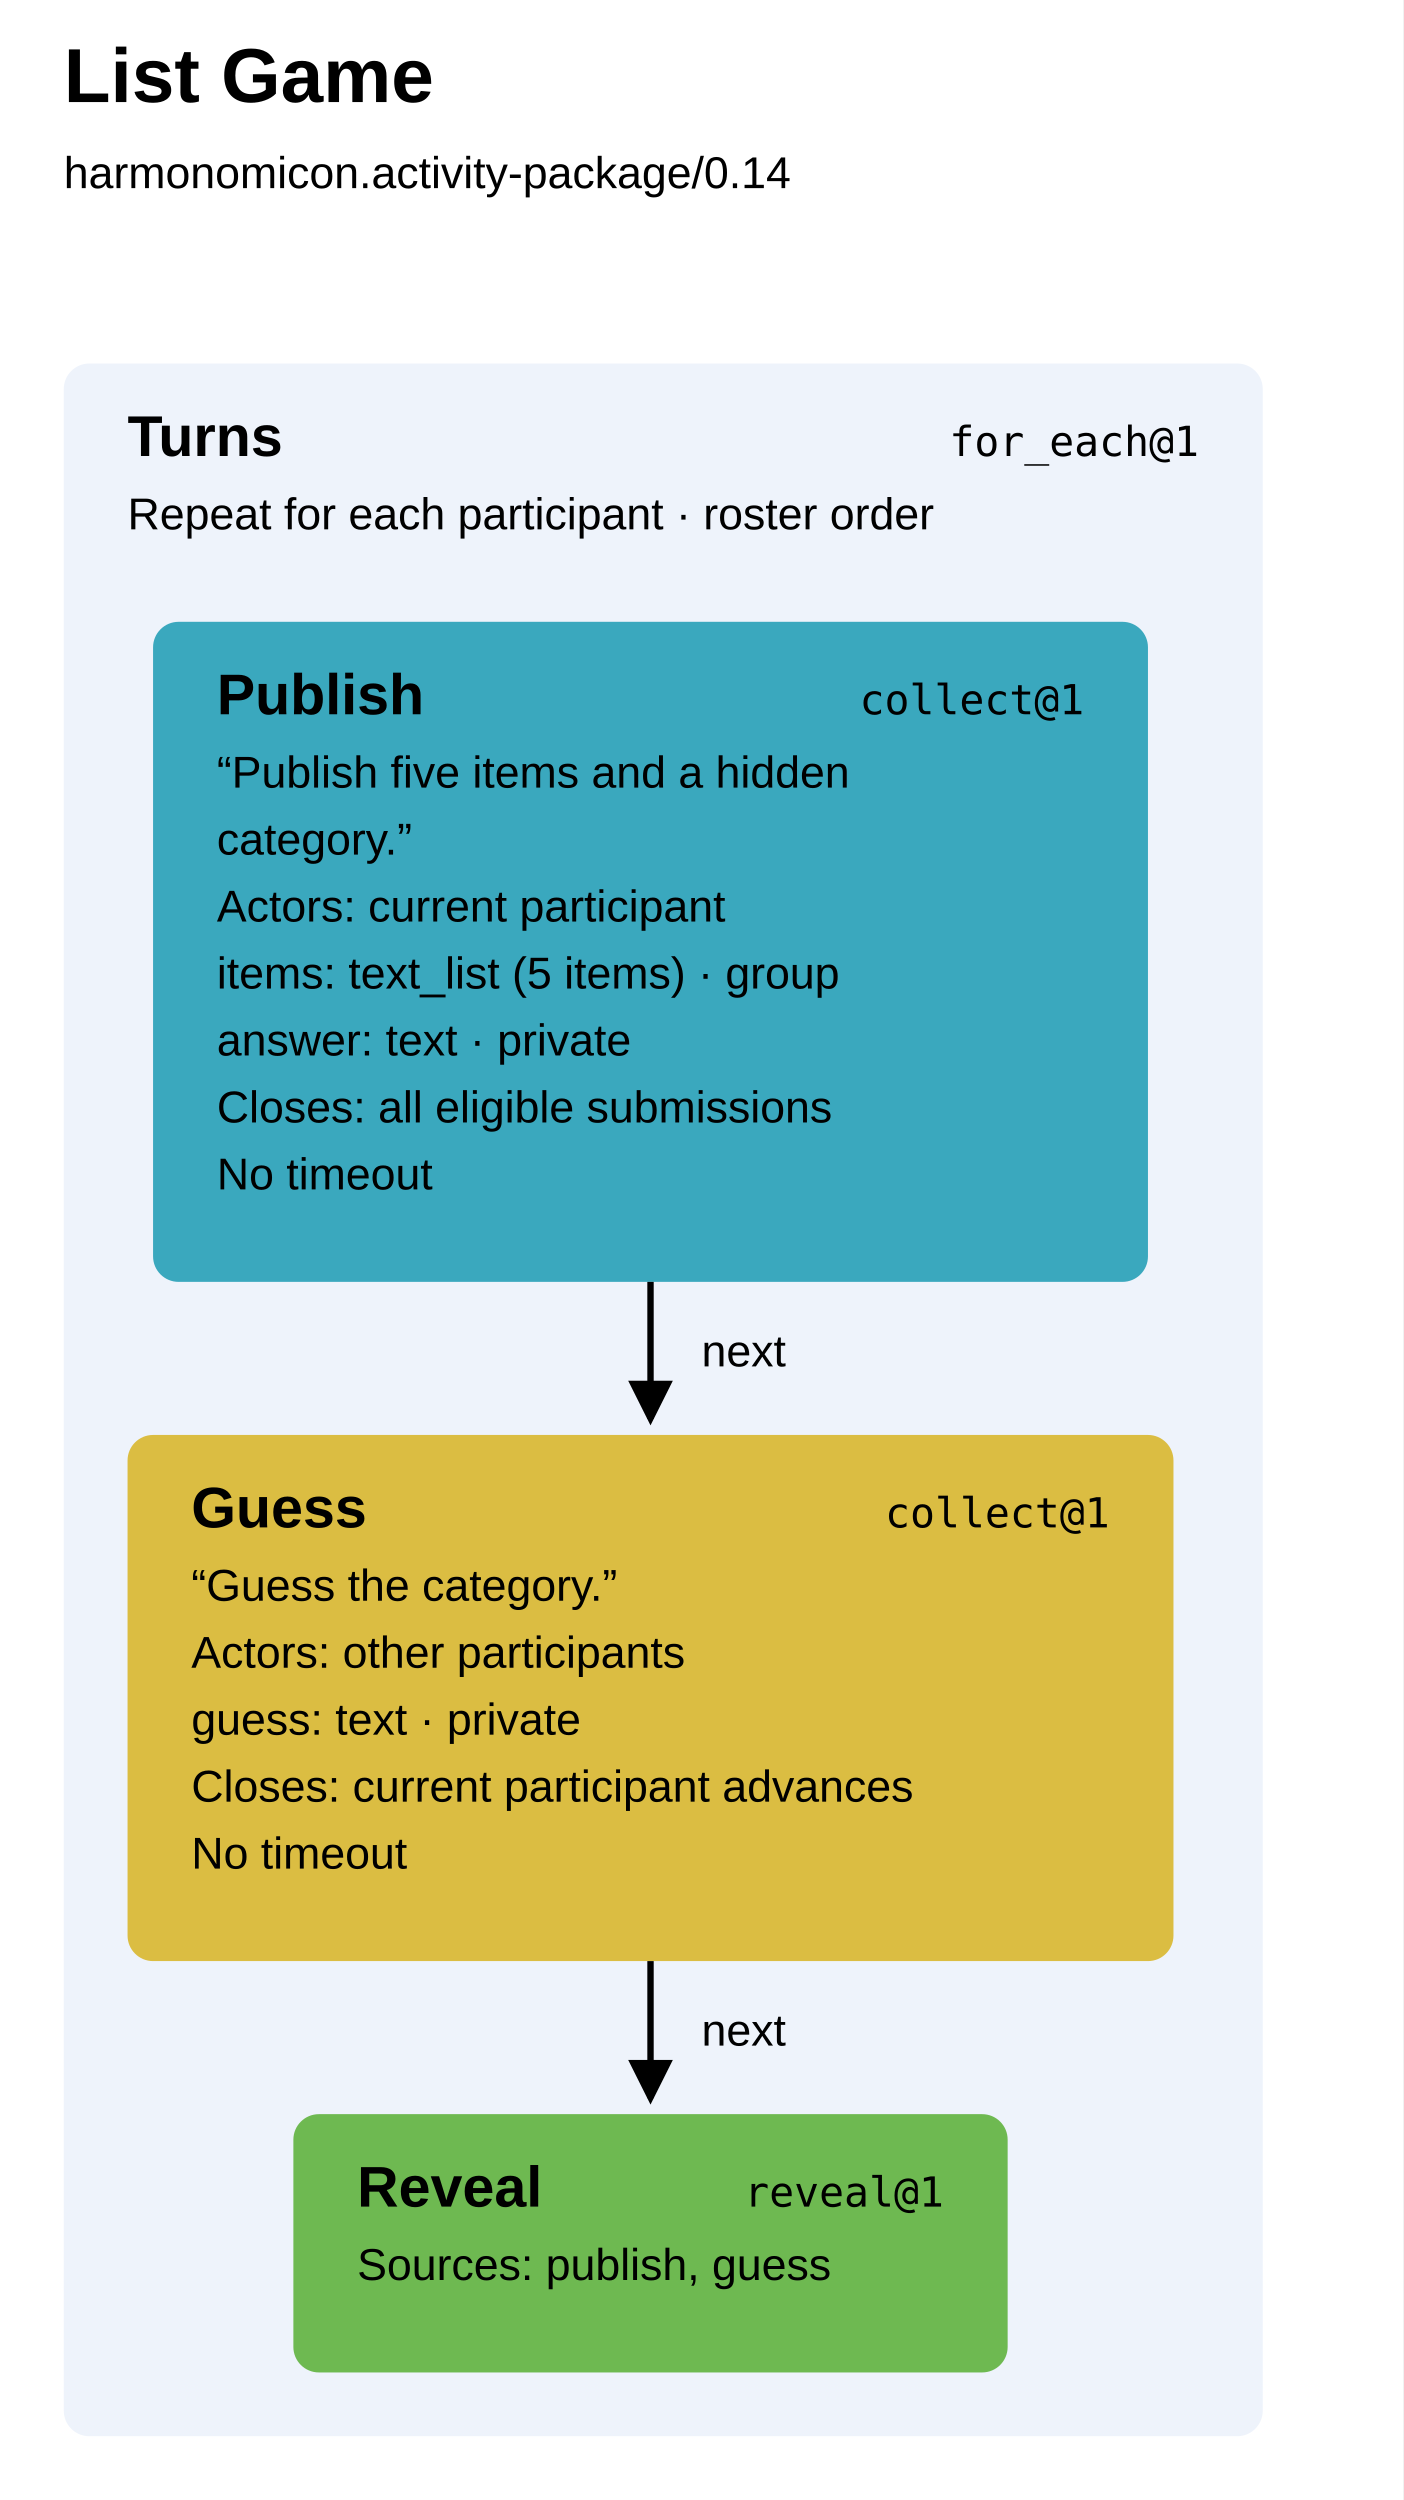
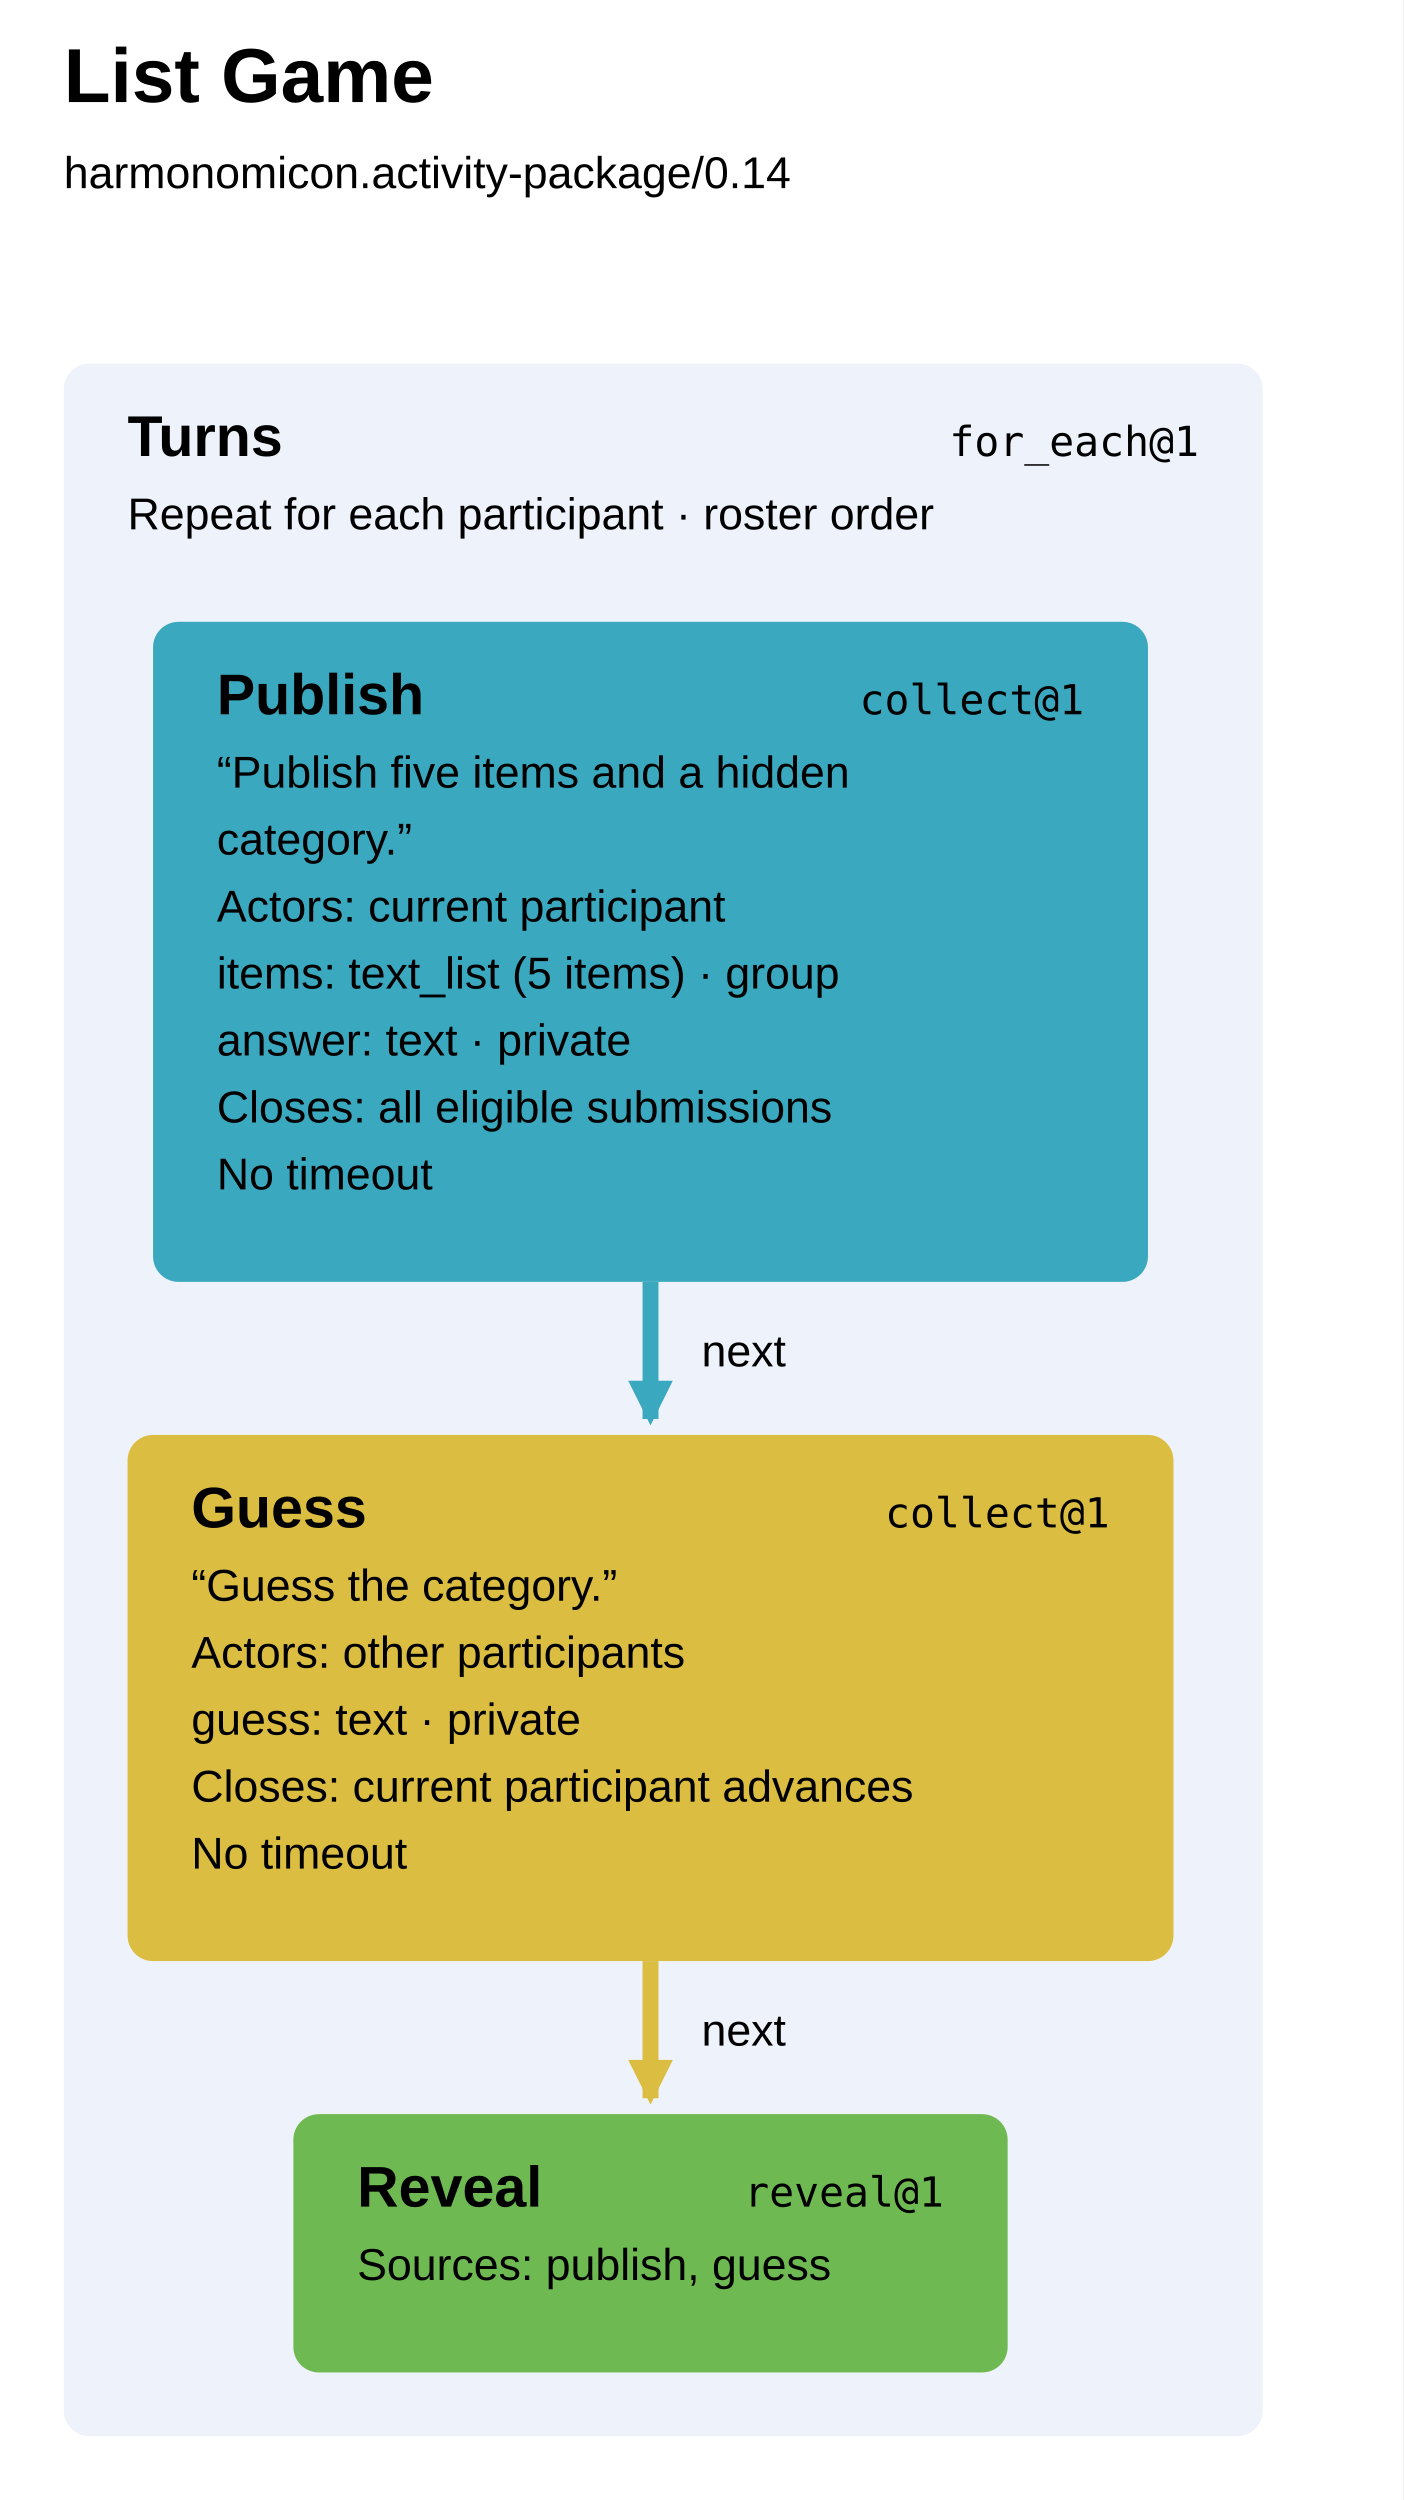
<svg xmlns="http://www.w3.org/2000/svg" width="440" height="784" viewBox="0 0 440 784" aria-label="List Game runbook" style="font-family:Arial,sans-serif;fill:black">
  <defs>
-     <marker id="arrow" markerWidth="7" markerHeight="7" refX="6" refY="3.5" orient="auto">
-       <path d="M0 0L7 3.5L0 7" />
+     <marker id="arrow-0" markerUnits="userSpaceOnUse" markerWidth="14" markerHeight="14" refX="12" refY="7" orient="auto">
+       <path d="M0 0L14 7L0 14Z" fill="#3aa8be" />
+     </marker>
+     <marker id="arrow-1" markerUnits="userSpaceOnUse" markerWidth="14" markerHeight="14" refX="12" refY="7" orient="auto">
+       <path d="M0 0L14 7L0 14Z" fill="#dbbd42" />
    </marker>
  </defs>
  <rect width="100%" height="100%" fill="white" />
  <text x="20" y="32" font-size="24" font-weight="700">List Game</text>
  <text x="20" y="59" font-size="14">harmonomicon.activity-package/0.14</text>
  <g data-step="turns" tabindex="0" role="button" aria-label="turns for_each@1">
    <rect x="20" y="114" width="376" height="650" rx="8" fill="#eef3fb" />
    <text x="40" y="143" font-weight="700" font-size="18">Turns</text>
    <text x="376" y="143" text-anchor="end" font-family="ui-monospace, SFMono-Regular, Menlo, Consolas, monospace" font-size="13">for_each@1</text>
    <text x="40" y="166" font-size="14">Repeat for each participant · roster order</text>
  </g>
  <g data-step="publish" tabindex="0" role="button" aria-label="publish collect@1">
    <rect x="48" y="195" width="312" height="207" rx="8" fill="#3aa8be" />
    <text x="68" y="224" font-weight="700" font-size="18">Publish</text>
    <text x="340" y="224" text-anchor="end" font-family="ui-monospace, SFMono-Regular, Menlo, Consolas, monospace" font-size="13">collect@1</text>
    <text x="68" y="247" font-size="14">“Publish five items and a hidden</text>
    <text x="68" y="268" font-size="14">category.”</text>
    <text x="68" y="289" font-size="14">Actors: current participant</text>
    <text x="68" y="310" font-size="14">items: text_list (5 items) · group</text>
    <text x="68" y="331" font-size="14">answer: text · private</text>
    <text x="68" y="352" font-size="14">Closes: all eligible submissions</text>
    <text x="68" y="373" font-size="14">No timeout</text>
  </g>
  <g data-step="guess" tabindex="0" role="button" aria-label="guess collect@1">
    <rect x="40" y="450" width="328" height="165" rx="8" fill="#dbbd42" />
    <text x="60" y="479" font-weight="700" font-size="18">Guess</text>
    <text x="348" y="479" text-anchor="end" font-family="ui-monospace, SFMono-Regular, Menlo, Consolas, monospace" font-size="13">collect@1</text>
    <text x="60" y="502" font-size="14">“Guess the category.”</text>
    <text x="60" y="523" font-size="14">Actors: other participants</text>
    <text x="60" y="544" font-size="14">guess: text · private</text>
    <text x="60" y="565" font-size="14">Closes: current participant advances</text>
    <text x="60" y="586" font-size="14">No timeout</text>
  </g>
  <g data-step="reveal" tabindex="0" role="button" aria-label="reveal reveal@1">
    <rect x="92" y="663" width="224" height="81" rx="8" fill="#6eb951" />
    <text x="112" y="692" font-weight="700" font-size="18">Reveal</text>
    <text x="296" y="692" text-anchor="end" font-family="ui-monospace, SFMono-Regular, Menlo, Consolas, monospace" font-size="13">reveal@1</text>
    <text x="112" y="715" font-size="14">Sources: publish, guess</text>
  </g>
-   <path d="M 204 402 L 204 445" fill="none" stroke="black" stroke-width="2" marker-end="url(#arrow)" />
+   <path d="M 204 402 L 204 445" fill="none" stroke="#3aa8be" stroke-width="5" marker-end="url(#arrow-0)" />
  <text x="220" y="428.5" font-size="14">next</text>
-   <path d="M 204 615 L 204 658" fill="none" stroke="black" stroke-width="2" marker-end="url(#arrow)" />
+   <path d="M 204 615 L 204 658" fill="none" stroke="#dbbd42" stroke-width="5" marker-end="url(#arrow-1)" />
  <text x="220" y="641.5" font-size="14">next</text>
</svg>
